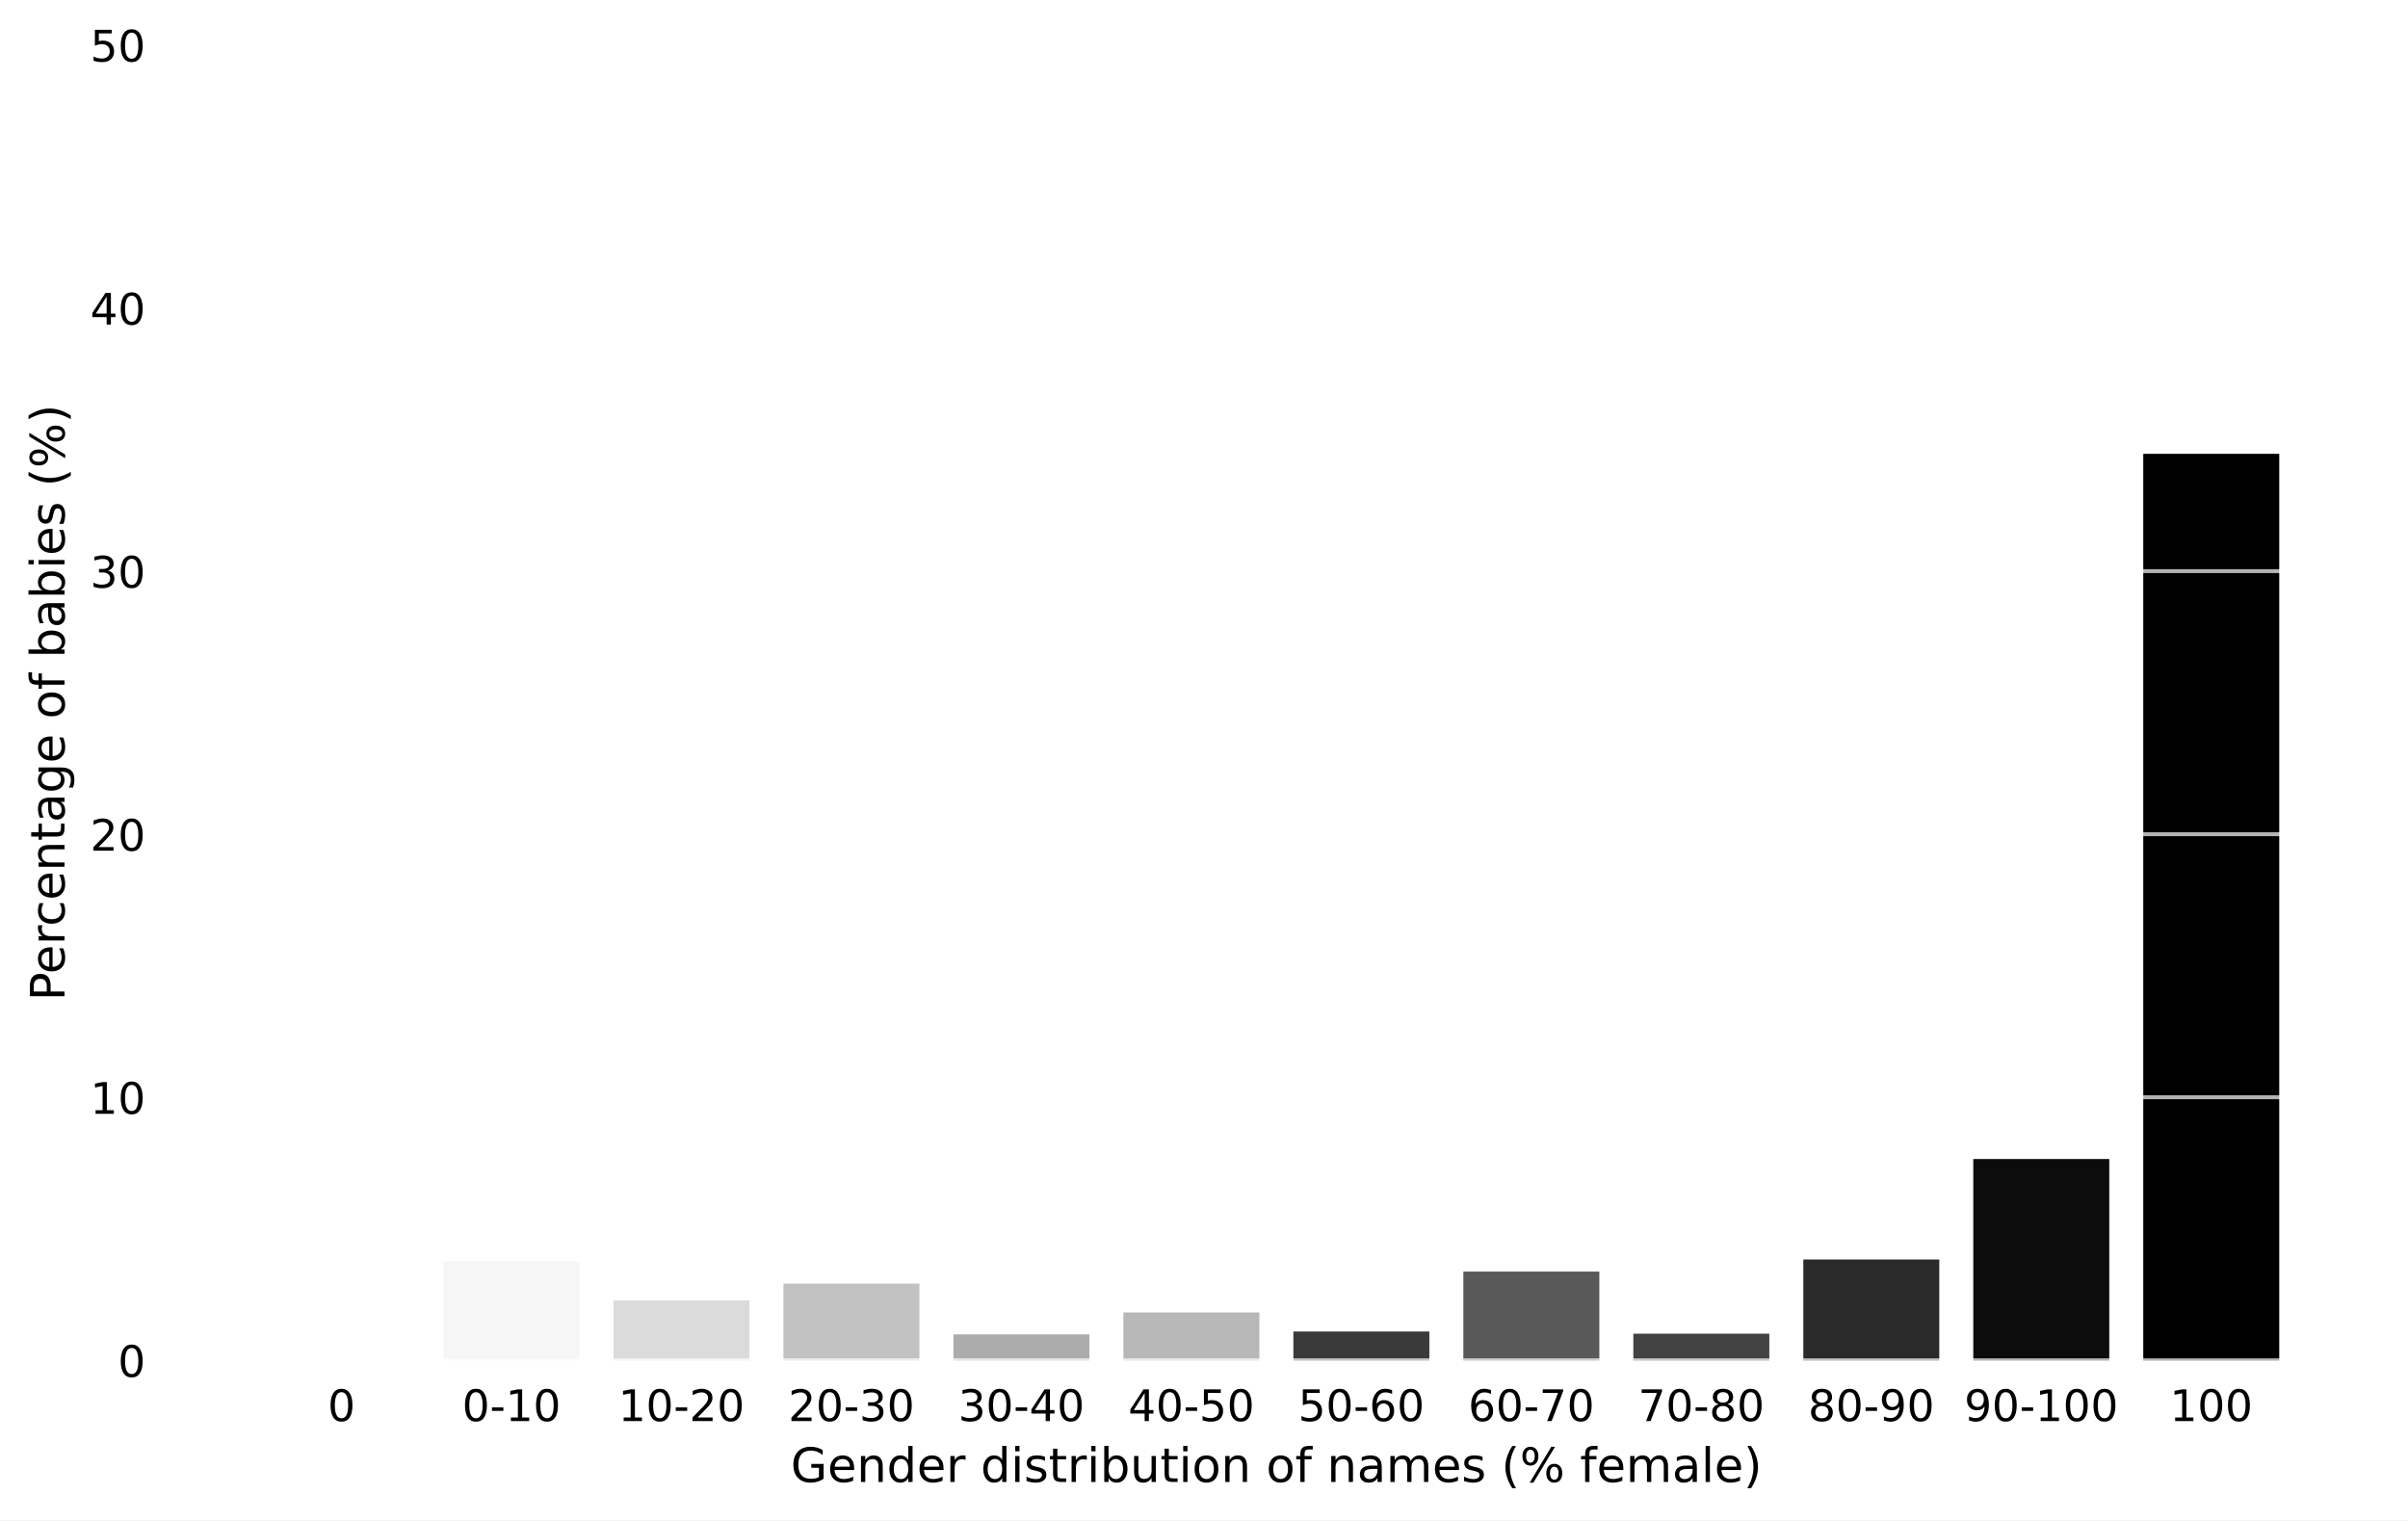
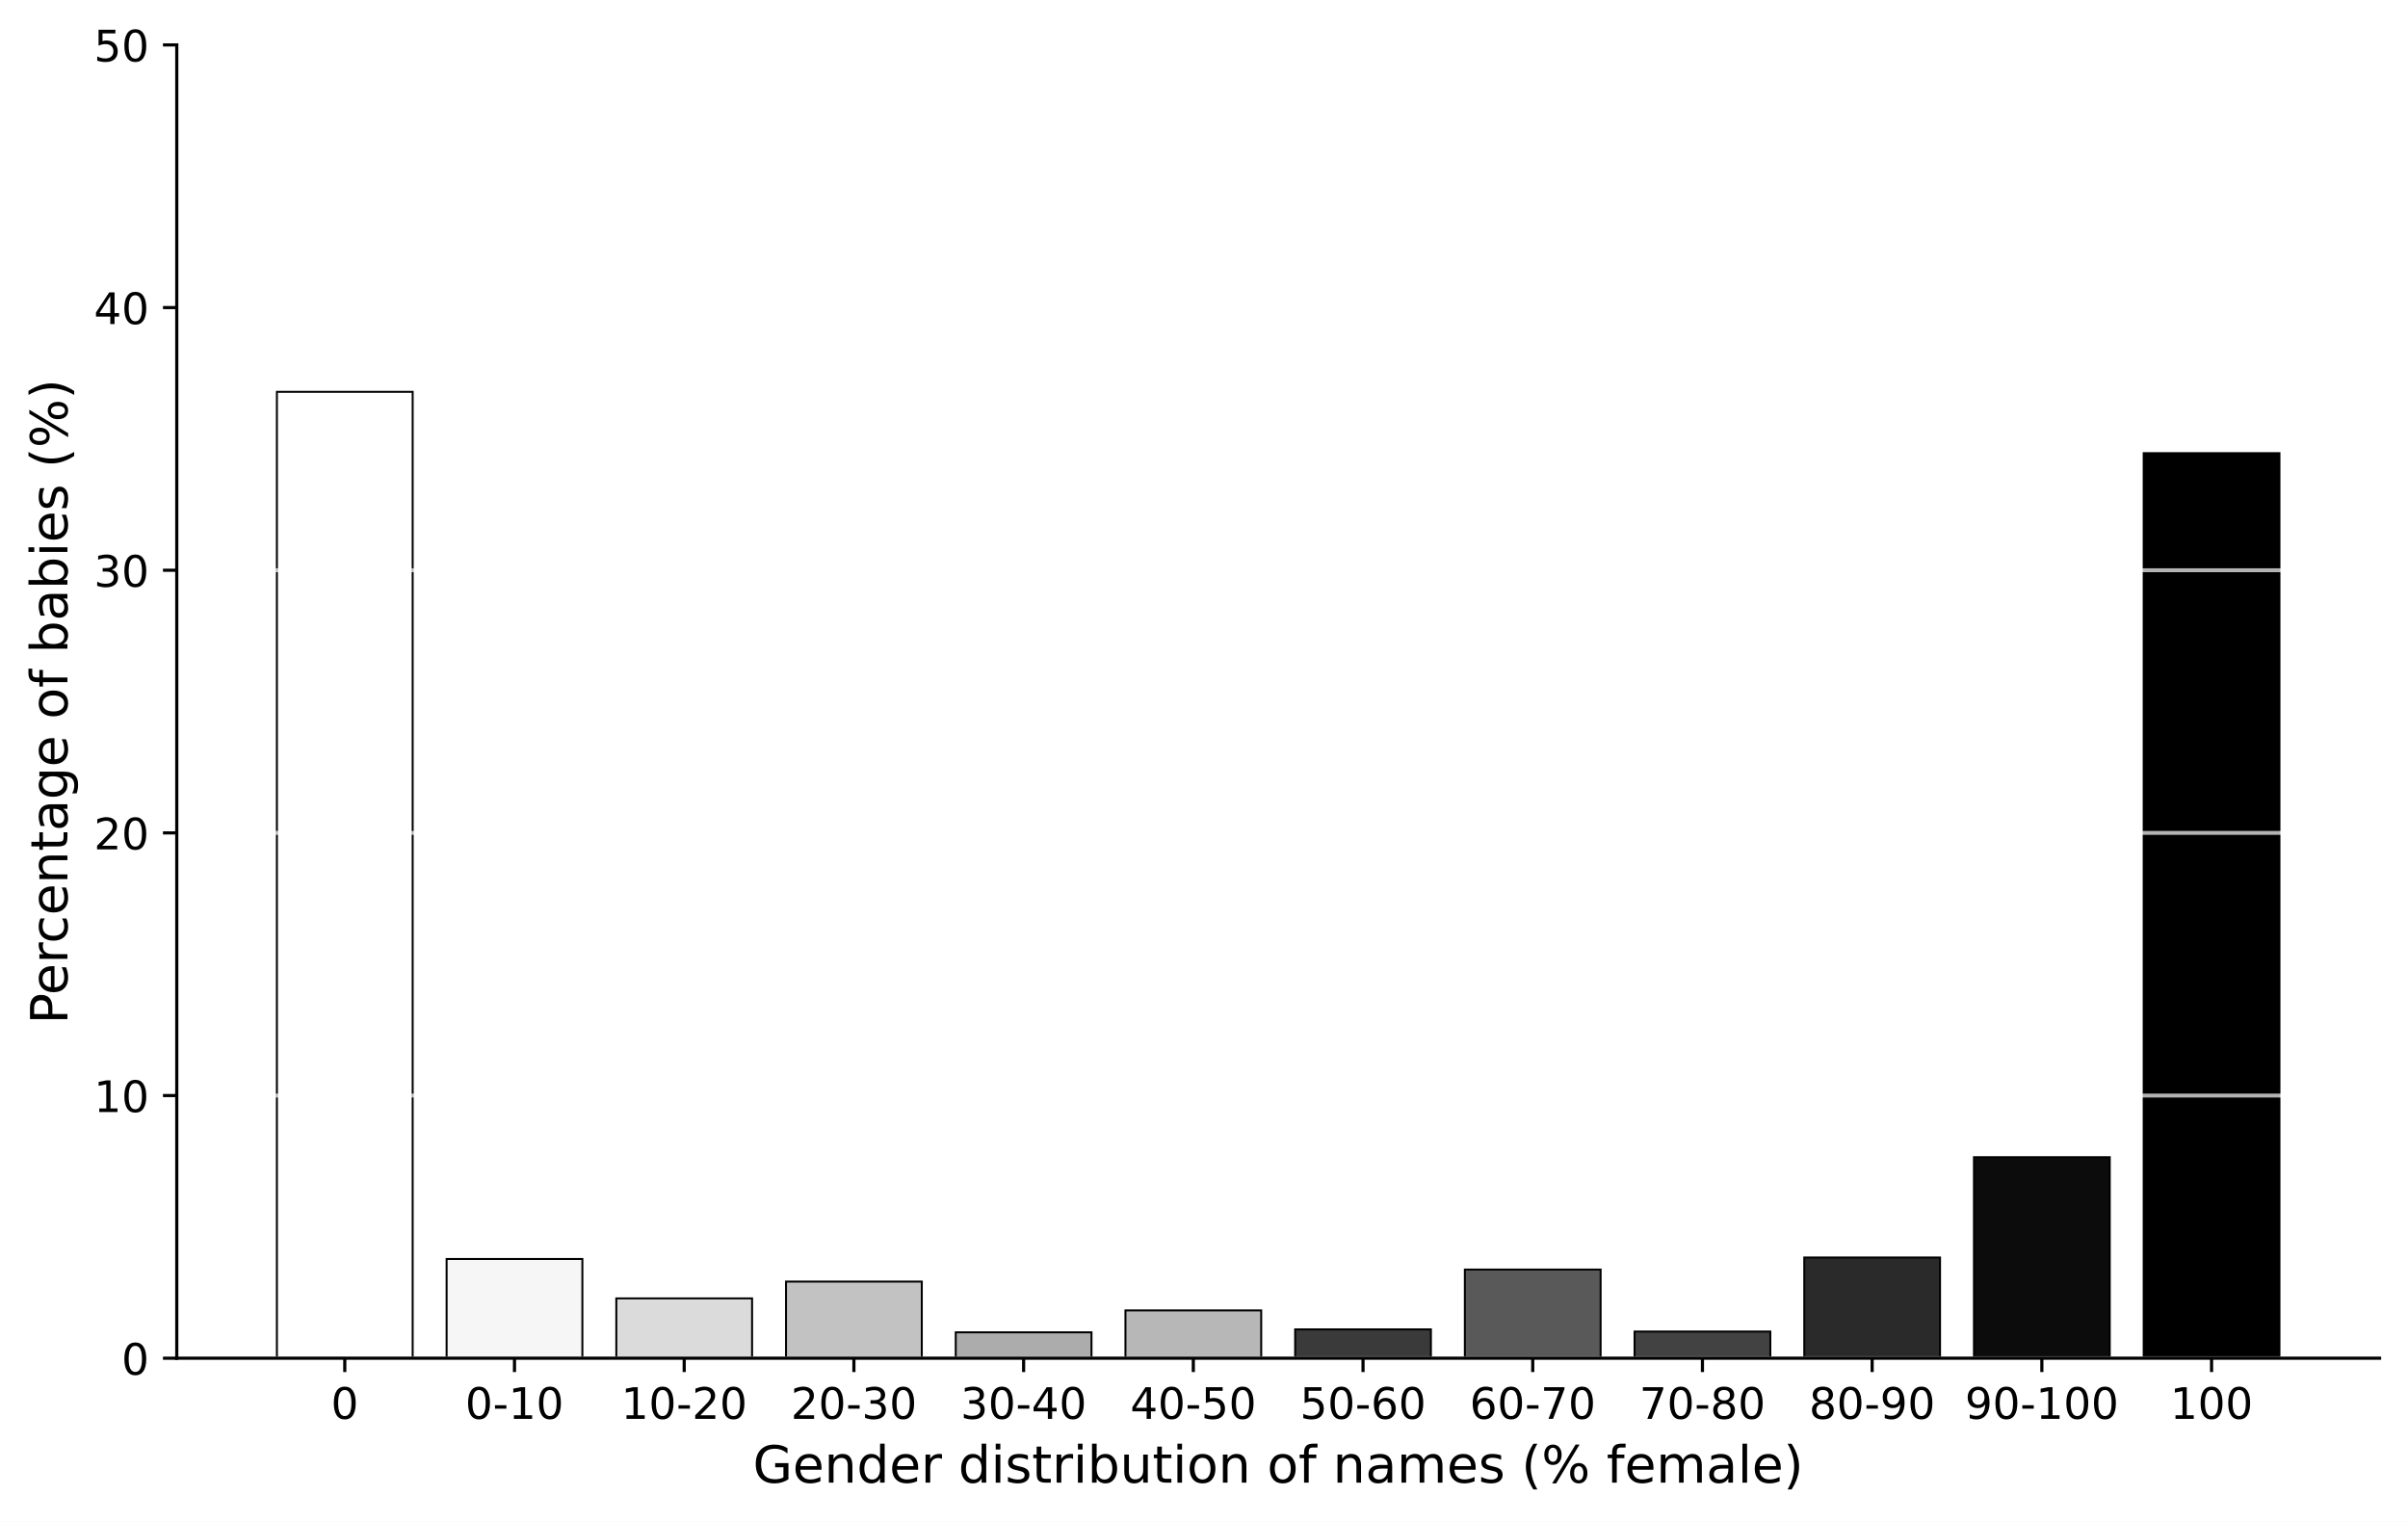
- <svg xmlns="http://www.w3.org/2000/svg" xmlns:xlink="http://www.w3.org/1999/xlink" width="609.011pt" height="384.479pt" viewBox="0 0 609.011 384.479" version="1.1">
+ <svg xmlns="http://www.w3.org/2000/svg" xmlns:xlink="http://www.w3.org/1999/xlink" width="609.979pt" height="385.447pt" viewBox="0 0 609.979 385.447" version="1.1">
  <defs>
    <style type="text/css">*{stroke-linejoin: round; stroke-linecap: butt}</style>
  </defs>
  <g id="figure_1">
    <g id="patch_1">
-       <path d="M 0 384.479  L 609.011 384.479  L 609.011 0  L 0 0  z " style="fill: #ffffff" />
+       <path d="M 0 385.447  L 609.979 385.447  L 609.979 0  L 0 0  z " style="fill: #ffffff" />
    </g>
    <g id="axes_1">
      <g id="patch_2">
-         <path d="M 43.811 344.019  L 601.811 344.019  L 601.811 11.379  L 43.811 11.379  z " style="fill: #ffffff" />
+         <path d="M 44.779 344.019  L 602.779 344.019  L 602.779 11.379  L 44.779 11.379  z " style="fill: #ffffff" />
      </g>
      <g id="patch_3">
-         <path d="M 69.175 344.019  L 103.566 344.019  L 103.566 99.252  L 69.175 99.252  z " clip-path="url(#p5b1a8f70c9)" style="fill: #ffffff" />
+         <path d="M 70.143 344.019  L 104.534 344.019  L 104.534 99.252  L 70.143 99.252  z " clip-path="url(#pfb5f97fbcf)" style="fill: #ffffff; stroke: #000000; stroke-width: 0.5; stroke-linejoin: miter" />
      </g>
      <g id="patch_4">
-         <path d="M 112.164 344.019  L 146.555 344.019  L 146.555 318.886  L 112.164 318.886  z " clip-path="url(#p5b1a8f70c9)" style="fill: #f6f6f6" />
+         <path d="M 113.132 344.019  L 147.523 344.019  L 147.523 318.886  L 113.132 318.886  z " clip-path="url(#pfb5f97fbcf)" style="fill: #f6f6f6; stroke: #000000; stroke-width: 0.5; stroke-linejoin: miter" />
      </g>
      <g id="patch_5">
-         <path d="M 155.153 344.019  L 189.545 344.019  L 189.545 328.866  L 155.153 328.866  z " clip-path="url(#p5b1a8f70c9)" style="fill: #dbdbdb" />
+         <path d="M 156.121 344.019  L 190.512 344.019  L 190.512 328.866  L 156.121 328.866  z " clip-path="url(#pfb5f97fbcf)" style="fill: #dbdbdb; stroke: #000000; stroke-width: 0.5; stroke-linejoin: miter" />
      </g>
      <g id="patch_6">
-         <path d="M 198.143 344.019  L 232.534 344.019  L 232.534 324.615  L 198.143 324.615  z " clip-path="url(#p5b1a8f70c9)" style="fill: #c2c2c2" />
+         <path d="M 199.11 344.019  L 233.502 344.019  L 233.502 324.615  L 199.11 324.615  z " clip-path="url(#pfb5f97fbcf)" style="fill: #c2c2c2; stroke: #000000; stroke-width: 0.5; stroke-linejoin: miter" />
      </g>
      <g id="patch_7">
-         <path d="M 241.132 344.019  L 275.523 344.019  L 275.523 337.459  L 241.132 337.459  z " clip-path="url(#p5b1a8f70c9)" style="fill: #acacac" />
+         <path d="M 242.1 344.019  L 276.491 344.019  L 276.491 337.459  L 242.1 337.459  z " clip-path="url(#pfb5f97fbcf)" style="fill: #acacac; stroke: #000000; stroke-width: 0.5; stroke-linejoin: miter" />
      </g>
      <g id="patch_8">
-         <path d="M 284.121 344.019  L 318.512 344.019  L 318.512 331.915  L 284.121 331.915  z " clip-path="url(#p5b1a8f70c9)" style="fill: #b7b7b7" />
+         <path d="M 285.089 344.019  L 319.48 344.019  L 319.48 331.915  L 285.089 331.915  z " clip-path="url(#pfb5f97fbcf)" style="fill: #b7b7b7; stroke: #000000; stroke-width: 0.5; stroke-linejoin: miter" />
      </g>
      <g id="patch_9">
-         <path d="M 327.11 344.019  L 361.502 344.019  L 361.502 336.72  L 327.11 336.72  z " clip-path="url(#p5b1a8f70c9)" style="fill: #3a3a3a" />
+         <path d="M 328.078 344.019  L 362.469 344.019  L 362.469 336.72  L 328.078 336.72  z " clip-path="url(#pfb5f97fbcf)" style="fill: #3a3a3a; stroke: #000000; stroke-width: 0.5; stroke-linejoin: miter" />
      </g>
      <g id="patch_10">
-         <path d="M 370.099 344.019  L 404.491 344.019  L 404.491 321.566  L 370.099 321.566  z " clip-path="url(#p5b1a8f70c9)" style="fill: #595959" />
+         <path d="M 371.067 344.019  L 405.459 344.019  L 405.459 321.566  L 371.067 321.566  z " clip-path="url(#pfb5f97fbcf)" style="fill: #595959; stroke: #000000; stroke-width: 0.5; stroke-linejoin: miter" />
      </g>
      <g id="patch_11">
-         <path d="M 413.089 344.019  L 447.48 344.019  L 447.48 337.274  L 413.089 337.274  z " clip-path="url(#p5b1a8f70c9)" style="fill: #424242" />
+         <path d="M 414.056 344.019  L 448.448 344.019  L 448.448 337.274  L 414.056 337.274  z " clip-path="url(#pfb5f97fbcf)" style="fill: #424242; stroke: #000000; stroke-width: 0.5; stroke-linejoin: miter" />
      </g>
      <g id="patch_12">
-         <path d="M 456.078 344.019  L 490.469 344.019  L 490.469 318.517  L 456.078 318.517  z " clip-path="url(#p5b1a8f70c9)" style="fill: #2a2a2a" />
+         <path d="M 457.046 344.019  L 491.437 344.019  L 491.437 318.517  L 457.046 318.517  z " clip-path="url(#pfb5f97fbcf)" style="fill: #2a2a2a; stroke: #000000; stroke-width: 0.5; stroke-linejoin: miter" />
      </g>
      <g id="patch_13">
-         <path d="M 499.067 344.019  L 533.458 344.019  L 533.458 293.107  L 499.067 293.107  z " clip-path="url(#p5b1a8f70c9)" style="fill: #0c0c0c" />
+         <path d="M 500.035 344.019  L 534.426 344.019  L 534.426 293.107  L 500.035 293.107  z " clip-path="url(#pfb5f97fbcf)" style="fill: #0c0c0c; stroke: #000000; stroke-width: 0.5; stroke-linejoin: miter" />
      </g>
      <g id="patch_14">
-         <path d="M 542.056 344.019  L 576.448 344.019  L 576.448 114.775  L 542.056 114.775  z " clip-path="url(#p5b1a8f70c9)" />
+         <path d="M 543.024 344.019  L 577.415 344.019  L 577.415 114.775  L 543.024 114.775  z " clip-path="url(#pfb5f97fbcf)" style="stroke: #000000; stroke-width: 0.5; stroke-linejoin: miter" />
      </g>
      <g id="matplotlib.axis_1">
        <g id="xtick_1">
+           <g id="line2d_1">
+             <defs>
+               <path id="m2c021ff168" d="M 0 0  L 0 3.5  " style="stroke: #000000; stroke-width: 0.8" />
+             </defs>
+             <g>
+               <use xlink:href="#m2c021ff168" x="87.338" y="344.019" style="stroke: #000000; stroke-width: 0.8" />
+             </g>
+           </g>
          <g id="text_1">
-             <g transform="translate(82.8712 359.3774) scale(0.11 -0.11)">
+             <g transform="translate(83.83901 359.3774) scale(0.11 -0.11)">
              <defs>
                <path id="DejaVuSans-30" d="M 2034 4250  Q 1547 4250 1301 3770  Q 1056 3291 1056 2328  Q 1056 1369 1301 889  Q 1547 409 2034 409  Q 2525 409 2770 889  Q 3016 1369 3016 2328  Q 3016 3291 2770 3770  Q 2525 4250 2034 4250  z M 2034 4750  Q 2819 4750 3233 4129  Q 3647 3509 3647 2328  Q 3647 1150 3233 529  Q 2819 -91 2034 -91  Q 1250 -91 836 529  Q 422 1150 422 2328  Q 422 3509 836 4129  Q 1250 4750 2034 4750  z " transform="scale(0.015625)" />
              </defs>
              <use xlink:href="#DejaVuSans-30" />
            </g>
          </g>
        </g>
        <g id="xtick_2">
+           <g id="line2d_2">
+             <g>
+               <use xlink:href="#m2c021ff168" x="130.328" y="344.019" style="stroke: #000000; stroke-width: 0.8" />
+             </g>
+           </g>
          <g id="text_2">
-             <g transform="translate(116.8774 359.3774) scale(0.11 -0.11)">
+             <g transform="translate(117.8452 359.3774) scale(0.11 -0.11)">
              <defs>
                <path id="DejaVuSans-2d" d="M 313 2009  L 1997 2009  L 1997 1497  L 313 1497  L 313 2009  z " transform="scale(0.015625)" />
                <path id="DejaVuSans-31" d="M 794 531  L 1825 531  L 1825 4091  L 703 3866  L 703 4441  L 1819 4666  L 2450 4666  L 2450 531  L 3481 531  L 3481 0  L 794 0  L 794 531  z " transform="scale(0.015625)" />
              </defs>
              <use xlink:href="#DejaVuSans-30" />
              <use xlink:href="#DejaVuSans-2d" transform="translate(63.62305 0)" />
              <use xlink:href="#DejaVuSans-31" transform="translate(99.70703 0)" />
              <use xlink:href="#DejaVuSans-30" transform="translate(163.3301 0)" />
            </g>
          </g>
        </g>
        <g id="xtick_3">
+           <g id="line2d_3">
+             <g>
+               <use xlink:href="#m2c021ff168" x="173.317" y="344.019" style="stroke: #000000; stroke-width: 0.8" />
+             </g>
+           </g>
          <g id="text_3">
-             <g transform="translate(156.3672 359.3774) scale(0.11 -0.11)">
+             <g transform="translate(157.335 359.3774) scale(0.11 -0.11)">
              <defs>
                <path id="DejaVuSans-32" d="M 1228 531  L 3431 531  L 3431 0  L 469 0  L 469 531  Q 828 903 1448 1529  Q 2069 2156 2228 2338  Q 2531 2678 2651 2914  Q 2772 3150 2772 3378  Q 2772 3750 2511 3984  Q 2250 4219 1831 4219  Q 1534 4219 1204 4116  Q 875 4013 500 3803  L 500 4441  Q 881 4594 1212 4672  Q 1544 4750 1819 4750  Q 2544 4750 2975 4387  Q 3406 4025 3406 3419  Q 3406 3131 3298 2873  Q 3191 2616 2906 2266  Q 2828 2175 2409 1742  Q 1991 1309 1228 531  z " transform="scale(0.015625)" />
              </defs>
              <use xlink:href="#DejaVuSans-31" />
              <use xlink:href="#DejaVuSans-30" transform="translate(63.62305 0)" />
              <use xlink:href="#DejaVuSans-2d" transform="translate(127.2461 0)" />
              <use xlink:href="#DejaVuSans-32" transform="translate(163.3301 0)" />
              <use xlink:href="#DejaVuSans-30" transform="translate(226.9531 0)" />
            </g>
          </g>
        </g>
        <g id="xtick_4">
+           <g id="line2d_4">
+             <g>
+               <use xlink:href="#m2c021ff168" x="216.306" y="344.019" style="stroke: #000000; stroke-width: 0.8" />
+             </g>
+           </g>
          <g id="text_4">
-             <g transform="translate(199.3564 359.3774) scale(0.11 -0.11)">
+             <g transform="translate(200.3242 359.3774) scale(0.11 -0.11)">
              <defs>
                <path id="DejaVuSans-33" d="M 2597 2516  Q 3050 2419 3304 2112  Q 3559 1806 3559 1356  Q 3559 666 3084 287  Q 2609 -91 1734 -91  Q 1441 -91 1130 -33  Q 819 25 488 141  L 488 750  Q 750 597 1062 519  Q 1375 441 1716 441  Q 2309 441 2620 675  Q 2931 909 2931 1356  Q 2931 1769 2642 2001  Q 2353 2234 1838 2234  L 1294 2234  L 1294 2753  L 1863 2753  Q 2328 2753 2575 2939  Q 2822 3125 2822 3475  Q 2822 3834 2567 4026  Q 2313 4219 1838 4219  Q 1578 4219 1281 4162  Q 984 4106 628 3988  L 628 4550  Q 988 4650 1302 4700  Q 1616 4750 1894 4750  Q 2613 4750 3031 4423  Q 3450 4097 3450 3541  Q 3450 3153 3228 2886  Q 3006 2619 2597 2516  z " transform="scale(0.015625)" />
              </defs>
              <use xlink:href="#DejaVuSans-32" />
              <use xlink:href="#DejaVuSans-30" transform="translate(63.62305 0)" />
              <use xlink:href="#DejaVuSans-2d" transform="translate(127.2461 0)" />
              <use xlink:href="#DejaVuSans-33" transform="translate(163.3301 0)" />
              <use xlink:href="#DejaVuSans-30" transform="translate(226.9531 0)" />
            </g>
          </g>
        </g>
        <g id="xtick_5">
+           <g id="line2d_5">
+             <g>
+               <use xlink:href="#m2c021ff168" x="259.295" y="344.019" style="stroke: #000000; stroke-width: 0.8" />
+             </g>
+           </g>
          <g id="text_5">
-             <g transform="translate(242.3456 359.3774) scale(0.11 -0.11)">
+             <g transform="translate(243.3134 359.3774) scale(0.11 -0.11)">
              <defs>
                <path id="DejaVuSans-34" d="M 2419 4116  L 825 1625  L 2419 1625  L 2419 4116  z M 2253 4666  L 3047 4666  L 3047 1625  L 3713 1625  L 3713 1100  L 3047 1100  L 3047 0  L 2419 0  L 2419 1100  L 313 1100  L 313 1709  L 2253 4666  z " transform="scale(0.015625)" />
              </defs>
              <use xlink:href="#DejaVuSans-33" />
              <use xlink:href="#DejaVuSans-30" transform="translate(63.62305 0)" />
              <use xlink:href="#DejaVuSans-2d" transform="translate(127.2461 0)" />
              <use xlink:href="#DejaVuSans-34" transform="translate(163.3301 0)" />
              <use xlink:href="#DejaVuSans-30" transform="translate(226.9531 0)" />
            </g>
          </g>
        </g>
        <g id="xtick_6">
+           <g id="line2d_6">
+             <g>
+               <use xlink:href="#m2c021ff168" x="302.284" y="344.019" style="stroke: #000000; stroke-width: 0.8" />
+             </g>
+           </g>
          <g id="text_6">
-             <g transform="translate(285.3348 359.3774) scale(0.11 -0.11)">
+             <g transform="translate(286.3027 359.3774) scale(0.11 -0.11)">
              <defs>
                <path id="DejaVuSans-35" d="M 691 4666  L 3169 4666  L 3169 4134  L 1269 4134  L 1269 2991  Q 1406 3038 1543 3061  Q 1681 3084 1819 3084  Q 2600 3084 3056 2656  Q 3513 2228 3513 1497  Q 3513 744 3044 326  Q 2575 -91 1722 -91  Q 1428 -91 1123 -41  Q 819 9 494 109  L 494 744  Q 775 591 1075 516  Q 1375 441 1709 441  Q 2250 441 2565 725  Q 2881 1009 2881 1497  Q 2881 1984 2565 2268  Q 2250 2553 1709 2553  Q 1456 2553 1204 2497  Q 953 2441 691 2322  L 691 4666  z " transform="scale(0.015625)" />
              </defs>
              <use xlink:href="#DejaVuSans-34" />
              <use xlink:href="#DejaVuSans-30" transform="translate(63.62305 0)" />
              <use xlink:href="#DejaVuSans-2d" transform="translate(127.2461 0)" />
              <use xlink:href="#DejaVuSans-35" transform="translate(163.3301 0)" />
              <use xlink:href="#DejaVuSans-30" transform="translate(226.9531 0)" />
            </g>
          </g>
        </g>
        <g id="xtick_7">
+           <g id="line2d_7">
+             <g>
+               <use xlink:href="#m2c021ff168" x="345.274" y="344.019" style="stroke: #000000; stroke-width: 0.8" />
+             </g>
+           </g>
          <g id="text_7">
-             <g transform="translate(328.3241 359.3774) scale(0.11 -0.11)">
+             <g transform="translate(329.2919 359.3774) scale(0.11 -0.11)">
              <defs>
                <path id="DejaVuSans-36" d="M 2113 2584  Q 1688 2584 1439 2293  Q 1191 2003 1191 1497  Q 1191 994 1439 701  Q 1688 409 2113 409  Q 2538 409 2786 701  Q 3034 994 3034 1497  Q 3034 2003 2786 2293  Q 2538 2584 2113 2584  z M 3366 4563  L 3366 3988  Q 3128 4100 2886 4159  Q 2644 4219 2406 4219  Q 1781 4219 1451 3797  Q 1122 3375 1075 2522  Q 1259 2794 1537 2939  Q 1816 3084 2150 3084  Q 2853 3084 3261 2657  Q 3669 2231 3669 1497  Q 3669 778 3244 343  Q 2819 -91 2113 -91  Q 1303 -91 875 529  Q 447 1150 447 2328  Q 447 3434 972 4092  Q 1497 4750 2381 4750  Q 2619 4750 2861 4703  Q 3103 4656 3366 4563  z " transform="scale(0.015625)" />
              </defs>
              <use xlink:href="#DejaVuSans-35" />
              <use xlink:href="#DejaVuSans-30" transform="translate(63.62305 0)" />
              <use xlink:href="#DejaVuSans-2d" transform="translate(127.2461 0)" />
              <use xlink:href="#DejaVuSans-36" transform="translate(163.3301 0)" />
              <use xlink:href="#DejaVuSans-30" transform="translate(226.9531 0)" />
            </g>
          </g>
        </g>
        <g id="xtick_8">
+           <g id="line2d_8">
+             <g>
+               <use xlink:href="#m2c021ff168" x="388.263" y="344.019" style="stroke: #000000; stroke-width: 0.8" />
+             </g>
+           </g>
          <g id="text_8">
-             <g transform="translate(371.3133 359.3774) scale(0.11 -0.11)">
+             <g transform="translate(372.2811 359.3774) scale(0.11 -0.11)">
              <defs>
                <path id="DejaVuSans-37" d="M 525 4666  L 3525 4666  L 3525 4397  L 1831 0  L 1172 0  L 2766 4134  L 525 4134  L 525 4666  z " transform="scale(0.015625)" />
              </defs>
              <use xlink:href="#DejaVuSans-36" />
              <use xlink:href="#DejaVuSans-30" transform="translate(63.62305 0)" />
              <use xlink:href="#DejaVuSans-2d" transform="translate(127.2461 0)" />
              <use xlink:href="#DejaVuSans-37" transform="translate(163.3301 0)" />
              <use xlink:href="#DejaVuSans-30" transform="translate(226.9531 0)" />
            </g>
          </g>
        </g>
        <g id="xtick_9">
+           <g id="line2d_9">
+             <g>
+               <use xlink:href="#m2c021ff168" x="431.252" y="344.019" style="stroke: #000000; stroke-width: 0.8" />
+             </g>
+           </g>
          <g id="text_9">
-             <g transform="translate(414.3025 359.3774) scale(0.11 -0.11)">
+             <g transform="translate(415.2703 359.3774) scale(0.11 -0.11)">
              <defs>
                <path id="DejaVuSans-38" d="M 2034 2216  Q 1584 2216 1326 1975  Q 1069 1734 1069 1313  Q 1069 891 1326 650  Q 1584 409 2034 409  Q 2484 409 2743 651  Q 3003 894 3003 1313  Q 3003 1734 2745 1975  Q 2488 2216 2034 2216  z M 1403 2484  Q 997 2584 770 2862  Q 544 3141 544 3541  Q 544 4100 942 4425  Q 1341 4750 2034 4750  Q 2731 4750 3128 4425  Q 3525 4100 3525 3541  Q 3525 3141 3298 2862  Q 3072 2584 2669 2484  Q 3125 2378 3379 2068  Q 3634 1759 3634 1313  Q 3634 634 3220 271  Q 2806 -91 2034 -91  Q 1263 -91 848 271  Q 434 634 434 1313  Q 434 1759 690 2068  Q 947 2378 1403 2484  z M 1172 3481  Q 1172 3119 1398 2916  Q 1625 2713 2034 2713  Q 2441 2713 2670 2916  Q 2900 3119 2900 3481  Q 2900 3844 2670 4047  Q 2441 4250 2034 4250  Q 1625 4250 1398 4047  Q 1172 3844 1172 3481  z " transform="scale(0.015625)" />
              </defs>
              <use xlink:href="#DejaVuSans-37" />
              <use xlink:href="#DejaVuSans-30" transform="translate(63.62305 0)" />
              <use xlink:href="#DejaVuSans-2d" transform="translate(127.2461 0)" />
              <use xlink:href="#DejaVuSans-38" transform="translate(163.3301 0)" />
              <use xlink:href="#DejaVuSans-30" transform="translate(226.9531 0)" />
            </g>
          </g>
        </g>
        <g id="xtick_10">
+           <g id="line2d_10">
+             <g>
+               <use xlink:href="#m2c021ff168" x="474.241" y="344.019" style="stroke: #000000; stroke-width: 0.8" />
+             </g>
+           </g>
          <g id="text_10">
-             <g transform="translate(457.2917 359.3774) scale(0.11 -0.11)">
+             <g transform="translate(458.2595 359.3774) scale(0.11 -0.11)">
              <defs>
                <path id="DejaVuSans-39" d="M 703 97  L 703 672  Q 941 559 1184 500  Q 1428 441 1663 441  Q 2288 441 2617 861  Q 2947 1281 2994 2138  Q 2813 1869 2534 1725  Q 2256 1581 1919 1581  Q 1219 1581 811 2004  Q 403 2428 403 3163  Q 403 3881 828 4315  Q 1253 4750 1959 4750  Q 2769 4750 3195 4129  Q 3622 3509 3622 2328  Q 3622 1225 3098 567  Q 2575 -91 1691 -91  Q 1453 -91 1209 -44  Q 966 3 703 97  z M 1959 2075  Q 2384 2075 2632 2365  Q 2881 2656 2881 3163  Q 2881 3666 2632 3958  Q 2384 4250 1959 4250  Q 1534 4250 1286 3958  Q 1038 3666 1038 3163  Q 1038 2656 1286 2365  Q 1534 2075 1959 2075  z " transform="scale(0.015625)" />
              </defs>
              <use xlink:href="#DejaVuSans-38" />
              <use xlink:href="#DejaVuSans-30" transform="translate(63.62305 0)" />
              <use xlink:href="#DejaVuSans-2d" transform="translate(127.2461 0)" />
              <use xlink:href="#DejaVuSans-39" transform="translate(163.3301 0)" />
              <use xlink:href="#DejaVuSans-30" transform="translate(226.9531 0)" />
            </g>
          </g>
        </g>
        <g id="xtick_11">
+           <g id="line2d_11">
+             <g>
+               <use xlink:href="#m2c021ff168" x="517.231" y="344.019" style="stroke: #000000; stroke-width: 0.8" />
+             </g>
+           </g>
          <g id="text_11">
-             <g transform="translate(496.7815 359.3774) scale(0.11 -0.11)">
+             <g transform="translate(497.7494 359.3774) scale(0.11 -0.11)">
              <use xlink:href="#DejaVuSans-39" />
              <use xlink:href="#DejaVuSans-30" transform="translate(63.62305 0)" />
              <use xlink:href="#DejaVuSans-2d" transform="translate(127.2461 0)" />
              <use xlink:href="#DejaVuSans-31" transform="translate(163.3301 0)" />
              <use xlink:href="#DejaVuSans-30" transform="translate(226.9531 0)" />
              <use xlink:href="#DejaVuSans-30" transform="translate(290.5762 0)" />
            </g>
          </g>
        </g>
        <g id="xtick_12">
+           <g id="line2d_12">
+             <g>
+               <use xlink:href="#m2c021ff168" x="560.22" y="344.019" style="stroke: #000000; stroke-width: 0.8" />
+             </g>
+           </g>
          <g id="text_12">
-             <g transform="translate(548.7538 359.3774) scale(0.11 -0.11)">
+             <g transform="translate(549.7216 359.3774) scale(0.11 -0.11)">
              <use xlink:href="#DejaVuSans-31" />
              <use xlink:href="#DejaVuSans-30" transform="translate(63.62305 0)" />
              <use xlink:href="#DejaVuSans-30" transform="translate(127.2461 0)" />
            </g>
          </g>
        </g>
        <g id="text_13">
-           <g transform="translate(199.9828 374.7832) scale(0.12 -0.12)">
+           <g transform="translate(190.7149 375.543) scale(0.13 -0.13)">
            <defs>
              <path id="DejaVuSans-47" d="M 3809 666  L 3809 1919  L 2778 1919  L 2778 2438  L 4434 2438  L 4434 434  Q 4069 175 3628 42  Q 3188 -91 2688 -91  Q 1594 -91 976 548  Q 359 1188 359 2328  Q 359 3472 976 4111  Q 1594 4750 2688 4750  Q 3144 4750 3555 4637  Q 3966 4525 4313 4306  L 4313 3634  Q 3963 3931 3569 4081  Q 3175 4231 2741 4231  Q 1884 4231 1454 3753  Q 1025 3275 1025 2328  Q 1025 1384 1454 906  Q 1884 428 2741 428  Q 3075 428 3337 486  Q 3600 544 3809 666  z " transform="scale(0.015625)" />
              <path id="DejaVuSans-65" d="M 3597 1894  L 3597 1613  L 953 1613  Q 991 1019 1311 708  Q 1631 397 2203 397  Q 2534 397 2845 478  Q 3156 559 3463 722  L 3463 178  Q 3153 47 2828 -22  Q 2503 -91 2169 -91  Q 1331 -91 842 396  Q 353 884 353 1716  Q 353 2575 817 3079  Q 1281 3584 2069 3584  Q 2775 3584 3186 3129  Q 3597 2675 3597 1894  z M 3022 2063  Q 3016 2534 2758 2815  Q 2500 3097 2075 3097  Q 1594 3097 1305 2825  Q 1016 2553 972 2059  L 3022 2063  z " transform="scale(0.015625)" />
              <path id="DejaVuSans-6e" d="M 3513 2113  L 3513 0  L 2938 0  L 2938 2094  Q 2938 2591 2744 2837  Q 2550 3084 2163 3084  Q 1697 3084 1428 2787  Q 1159 2491 1159 1978  L 1159 0  L 581 0  L 581 3500  L 1159 3500  L 1159 2956  Q 1366 3272 1645 3428  Q 1925 3584 2291 3584  Q 2894 3584 3203 3211  Q 3513 2838 3513 2113  z " transform="scale(0.015625)" />
              <path id="DejaVuSans-64" d="M 2906 2969  L 2906 4863  L 3481 4863  L 3481 0  L 2906 0  L 2906 525  Q 2725 213 2448 61  Q 2172 -91 1784 -91  Q 1150 -91 751 415  Q 353 922 353 1747  Q 353 2572 751 3078  Q 1150 3584 1784 3584  Q 2172 3584 2448 3432  Q 2725 3281 2906 2969  z M 947 1747  Q 947 1113 1208 752  Q 1469 391 1925 391  Q 2381 391 2643 752  Q 2906 1113 2906 1747  Q 2906 2381 2643 2742  Q 2381 3103 1925 3103  Q 1469 3103 1208 2742  Q 947 2381 947 1747  z " transform="scale(0.015625)" />
              <path id="DejaVuSans-72" d="M 2631 2963  Q 2534 3019 2420 3045  Q 2306 3072 2169 3072  Q 1681 3072 1420 2755  Q 1159 2438 1159 1844  L 1159 0  L 581 0  L 581 3500  L 1159 3500  L 1159 2956  Q 1341 3275 1631 3429  Q 1922 3584 2338 3584  Q 2397 3584 2469 3576  Q 2541 3569 2628 3553  L 2631 2963  z " transform="scale(0.015625)" />
              <path id="DejaVuSans-20" transform="scale(0.015625)" />
              <path id="DejaVuSans-69" d="M 603 3500  L 1178 3500  L 1178 0  L 603 0  L 603 3500  z M 603 4863  L 1178 4863  L 1178 4134  L 603 4134  L 603 4863  z " transform="scale(0.015625)" />
              <path id="DejaVuSans-73" d="M 2834 3397  L 2834 2853  Q 2591 2978 2328 3040  Q 2066 3103 1784 3103  Q 1356 3103 1142 2972  Q 928 2841 928 2578  Q 928 2378 1081 2264  Q 1234 2150 1697 2047  L 1894 2003  Q 2506 1872 2764 1633  Q 3022 1394 3022 966  Q 3022 478 2636 193  Q 2250 -91 1575 -91  Q 1294 -91 989 -36  Q 684 19 347 128  L 347 722  Q 666 556 975 473  Q 1284 391 1588 391  Q 1994 391 2212 530  Q 2431 669 2431 922  Q 2431 1156 2273 1281  Q 2116 1406 1581 1522  L 1381 1569  Q 847 1681 609 1914  Q 372 2147 372 2553  Q 372 3047 722 3315  Q 1072 3584 1716 3584  Q 2034 3584 2315 3537  Q 2597 3491 2834 3397  z " transform="scale(0.015625)" />
              <path id="DejaVuSans-74" d="M 1172 4494  L 1172 3500  L 2356 3500  L 2356 3053  L 1172 3053  L 1172 1153  Q 1172 725 1289 603  Q 1406 481 1766 481  L 2356 481  L 2356 0  L 1766 0  Q 1100 0 847 248  Q 594 497 594 1153  L 594 3053  L 172 3053  L 172 3500  L 594 3500  L 594 4494  L 1172 4494  z " transform="scale(0.015625)" />
              <path id="DejaVuSans-62" d="M 3116 1747  Q 3116 2381 2855 2742  Q 2594 3103 2138 3103  Q 1681 3103 1420 2742  Q 1159 2381 1159 1747  Q 1159 1113 1420 752  Q 1681 391 2138 391  Q 2594 391 2855 752  Q 3116 1113 3116 1747  z M 1159 2969  Q 1341 3281 1617 3432  Q 1894 3584 2278 3584  Q 2916 3584 3314 3078  Q 3713 2572 3713 1747  Q 3713 922 3314 415  Q 2916 -91 2278 -91  Q 1894 -91 1617 61  Q 1341 213 1159 525  L 1159 0  L 581 0  L 581 4863  L 1159 4863  L 1159 2969  z " transform="scale(0.015625)" />
              <path id="DejaVuSans-75" d="M 544 1381  L 544 3500  L 1119 3500  L 1119 1403  Q 1119 906 1312 657  Q 1506 409 1894 409  Q 2359 409 2629 706  Q 2900 1003 2900 1516  L 2900 3500  L 3475 3500  L 3475 0  L 2900 0  L 2900 538  Q 2691 219 2414 64  Q 2138 -91 1772 -91  Q 1169 -91 856 284  Q 544 659 544 1381  z M 1991 3584  L 1991 3584  z " transform="scale(0.015625)" />
              <path id="DejaVuSans-6f" d="M 1959 3097  Q 1497 3097 1228 2736  Q 959 2375 959 1747  Q 959 1119 1226 758  Q 1494 397 1959 397  Q 2419 397 2687 759  Q 2956 1122 2956 1747  Q 2956 2369 2687 2733  Q 2419 3097 1959 3097  z M 1959 3584  Q 2709 3584 3137 3096  Q 3566 2609 3566 1747  Q 3566 888 3137 398  Q 2709 -91 1959 -91  Q 1206 -91 779 398  Q 353 888 353 1747  Q 353 2609 779 3096  Q 1206 3584 1959 3584  z " transform="scale(0.015625)" />
              <path id="DejaVuSans-66" d="M 2375 4863  L 2375 4384  L 1825 4384  Q 1516 4384 1395 4259  Q 1275 4134 1275 3809  L 1275 3500  L 2222 3500  L 2222 3053  L 1275 3053  L 1275 0  L 697 0  L 697 3053  L 147 3053  L 147 3500  L 697 3500  L 697 3744  Q 697 4328 969 4595  Q 1241 4863 1831 4863  L 2375 4863  z " transform="scale(0.015625)" />
              <path id="DejaVuSans-61" d="M 2194 1759  Q 1497 1759 1228 1600  Q 959 1441 959 1056  Q 959 750 1161 570  Q 1363 391 1709 391  Q 2188 391 2477 730  Q 2766 1069 2766 1631  L 2766 1759  L 2194 1759  z M 3341 1997  L 3341 0  L 2766 0  L 2766 531  Q 2569 213 2275 61  Q 1981 -91 1556 -91  Q 1019 -91 701 211  Q 384 513 384 1019  Q 384 1609 779 1909  Q 1175 2209 1959 2209  L 2766 2209  L 2766 2266  Q 2766 2663 2505 2880  Q 2244 3097 1772 3097  Q 1472 3097 1187 3025  Q 903 2953 641 2809  L 641 3341  Q 956 3463 1253 3523  Q 1550 3584 1831 3584  Q 2591 3584 2966 3190  Q 3341 2797 3341 1997  z " transform="scale(0.015625)" />
              <path id="DejaVuSans-6d" d="M 3328 2828  Q 3544 3216 3844 3400  Q 4144 3584 4550 3584  Q 5097 3584 5394 3201  Q 5691 2819 5691 2113  L 5691 0  L 5113 0  L 5113 2094  Q 5113 2597 4934 2840  Q 4756 3084 4391 3084  Q 3944 3084 3684 2787  Q 3425 2491 3425 1978  L 3425 0  L 2847 0  L 2847 2094  Q 2847 2600 2669 2842  Q 2491 3084 2119 3084  Q 1678 3084 1418 2786  Q 1159 2488 1159 1978  L 1159 0  L 581 0  L 581 3500  L 1159 3500  L 1159 2956  Q 1356 3278 1631 3431  Q 1906 3584 2284 3584  Q 2666 3584 2933 3390  Q 3200 3197 3328 2828  z " transform="scale(0.015625)" />
              <path id="DejaVuSans-28" d="M 1984 4856  Q 1566 4138 1362 3434  Q 1159 2731 1159 2009  Q 1159 1288 1364 580  Q 1569 -128 1984 -844  L 1484 -844  Q 1016 -109 783 600  Q 550 1309 550 2009  Q 550 2706 781 3412  Q 1013 4119 1484 4856  L 1984 4856  z " transform="scale(0.015625)" />
              <path id="DejaVuSans-25" d="M 4653 2053  Q 4381 2053 4226 1822  Q 4072 1591 4072 1178  Q 4072 772 4226 539  Q 4381 306 4653 306  Q 4919 306 5073 539  Q 5228 772 5228 1178  Q 5228 1588 5073 1820  Q 4919 2053 4653 2053  z M 4653 2450  Q 5147 2450 5437 2106  Q 5728 1763 5728 1178  Q 5728 594 5436 251  Q 5144 -91 4653 -91  Q 4153 -91 3862 251  Q 3572 594 3572 1178  Q 3572 1766 3864 2108  Q 4156 2450 4653 2450  z M 1428 4353  Q 1159 4353 1004 4120  Q 850 3888 850 3481  Q 850 3069 1003 2837  Q 1156 2606 1428 2606  Q 1700 2606 1854 2837  Q 2009 3069 2009 3481  Q 2009 3884 1853 4118  Q 1697 4353 1428 4353  z M 4250 4750  L 4750 4750  L 1831 -91  L 1331 -91  L 4250 4750  z M 1428 4750  Q 1922 4750 2215 4408  Q 2509 4066 2509 3481  Q 2509 2891 2217 2550  Q 1925 2209 1428 2209  Q 931 2209 642 2551  Q 353 2894 353 3481  Q 353 4063 643 4406  Q 934 4750 1428 4750  z " transform="scale(0.015625)" />
              <path id="DejaVuSans-6c" d="M 603 4863  L 1178 4863  L 1178 0  L 603 0  L 603 4863  z " transform="scale(0.015625)" />
              <path id="DejaVuSans-29" d="M 513 4856  L 1013 4856  Q 1481 4119 1714 3412  Q 1947 2706 1947 2009  Q 1947 1309 1714 600  Q 1481 -109 1013 -844  L 513 -844  Q 928 -128 1133 580  Q 1338 1288 1338 2009  Q 1338 2731 1133 3434  Q 928 4138 513 4856  z " transform="scale(0.015625)" />
            </defs>
            <use xlink:href="#DejaVuSans-47" />
            <use xlink:href="#DejaVuSans-65" transform="translate(77.49023 0)" />
            <use xlink:href="#DejaVuSans-6e" transform="translate(139.0137 0)" />
            <use xlink:href="#DejaVuSans-64" transform="translate(202.3926 0)" />
            <use xlink:href="#DejaVuSans-65" transform="translate(265.8691 0)" />
            <use xlink:href="#DejaVuSans-72" transform="translate(327.3926 0)" />
            <use xlink:href="#DejaVuSans-20" transform="translate(368.5059 0)" />
            <use xlink:href="#DejaVuSans-64" transform="translate(400.293 0)" />
            <use xlink:href="#DejaVuSans-69" transform="translate(463.7695 0)" />
            <use xlink:href="#DejaVuSans-73" transform="translate(491.5527 0)" />
            <use xlink:href="#DejaVuSans-74" transform="translate(543.6523 0)" />
            <use xlink:href="#DejaVuSans-72" transform="translate(582.8613 0)" />
            <use xlink:href="#DejaVuSans-69" transform="translate(623.9746 0)" />
            <use xlink:href="#DejaVuSans-62" transform="translate(651.7578 0)" />
            <use xlink:href="#DejaVuSans-75" transform="translate(715.2344 0)" />
            <use xlink:href="#DejaVuSans-74" transform="translate(778.6133 0)" />
            <use xlink:href="#DejaVuSans-69" transform="translate(817.8223 0)" />
            <use xlink:href="#DejaVuSans-6f" transform="translate(845.6055 0)" />
            <use xlink:href="#DejaVuSans-6e" transform="translate(906.7871 0)" />
            <use xlink:href="#DejaVuSans-20" transform="translate(970.166 0)" />
            <use xlink:href="#DejaVuSans-6f" transform="translate(1001.953 0)" />
            <use xlink:href="#DejaVuSans-66" transform="translate(1063.135 0)" />
            <use xlink:href="#DejaVuSans-20" transform="translate(1098.34 0)" />
            <use xlink:href="#DejaVuSans-6e" transform="translate(1130.127 0)" />
            <use xlink:href="#DejaVuSans-61" transform="translate(1193.506 0)" />
            <use xlink:href="#DejaVuSans-6d" transform="translate(1254.785 0)" />
            <use xlink:href="#DejaVuSans-65" transform="translate(1352.197 0)" />
            <use xlink:href="#DejaVuSans-73" transform="translate(1413.721 0)" />
            <use xlink:href="#DejaVuSans-20" transform="translate(1465.82 0)" />
            <use xlink:href="#DejaVuSans-28" transform="translate(1497.607 0)" />
            <use xlink:href="#DejaVuSans-25" transform="translate(1536.621 0)" />
            <use xlink:href="#DejaVuSans-20" transform="translate(1631.641 0)" />
            <use xlink:href="#DejaVuSans-66" transform="translate(1663.428 0)" />
            <use xlink:href="#DejaVuSans-65" transform="translate(1698.633 0)" />
            <use xlink:href="#DejaVuSans-6d" transform="translate(1760.156 0)" />
            <use xlink:href="#DejaVuSans-61" transform="translate(1857.568 0)" />
            <use xlink:href="#DejaVuSans-6c" transform="translate(1918.848 0)" />
            <use xlink:href="#DejaVuSans-65" transform="translate(1946.631 0)" />
            <use xlink:href="#DejaVuSans-29" transform="translate(2008.154 0)" />
          </g>
        </g>
      </g>
      <g id="matplotlib.axis_2">
        <g id="ytick_1">
-           <g id="line2d_1">
-             <path d="M 43.811 344.019  L 601.811 344.019  " clip-path="url(#p5b1a8f70c9)" style="fill: none; stroke: #ffffff; stroke-opacity: 0.7; stroke-linecap: round" />
+           <g id="line2d_13">
+             <path d="M 44.779 344.019  L 602.779 344.019  " clip-path="url(#pfb5f97fbcf)" style="fill: none; stroke: #ffffff; stroke-opacity: 0.7; stroke-linecap: square" />
+           </g>
+           <g id="line2d_14">
+             <defs>
+               <path id="mb9a55eb4ec" d="M 0 0  L -3.5 0  " style="stroke: #000000; stroke-width: 0.8" />
+             </defs>
+             <g>
+               <use xlink:href="#mb9a55eb4ec" x="44.779" y="344.019" style="stroke: #000000; stroke-width: 0.8" />
+             </g>
          </g>
          <g id="text_14">
-             <g transform="translate(29.8125 348.1983) scale(0.11 -0.11)">
+             <g transform="translate(30.78031 348.1983) scale(0.11 -0.11)">
              <use xlink:href="#DejaVuSans-30" />
            </g>
          </g>
        </g>
        <g id="ytick_2">
-           <g id="line2d_2">
-             <path d="M 43.811 277.491  L 601.811 277.491  " clip-path="url(#p5b1a8f70c9)" style="fill: none; stroke: #ffffff; stroke-opacity: 0.7; stroke-linecap: round" />
+           <g id="line2d_15">
+             <path d="M 44.779 277.491  L 602.779 277.491  " clip-path="url(#pfb5f97fbcf)" style="fill: none; stroke: #ffffff; stroke-opacity: 0.7; stroke-linecap: square" />
+           </g>
+           <g id="line2d_16">
+             <g>
+               <use xlink:href="#mb9a55eb4ec" x="44.779" y="277.491" style="stroke: #000000; stroke-width: 0.8" />
+             </g>
          </g>
          <g id="text_15">
-             <g transform="translate(22.81375 281.6703) scale(0.11 -0.11)">
+             <g transform="translate(23.78156 281.6703) scale(0.11 -0.11)">
              <use xlink:href="#DejaVuSans-31" />
              <use xlink:href="#DejaVuSans-30" transform="translate(63.62305 0)" />
            </g>
          </g>
        </g>
        <g id="ytick_3">
-           <g id="line2d_3">
-             <path d="M 43.811 210.963  L 601.811 210.963  " clip-path="url(#p5b1a8f70c9)" style="fill: none; stroke: #ffffff; stroke-opacity: 0.7; stroke-linecap: round" />
+           <g id="line2d_17">
+             <path d="M 44.779 210.963  L 602.779 210.963  " clip-path="url(#pfb5f97fbcf)" style="fill: none; stroke: #ffffff; stroke-opacity: 0.7; stroke-linecap: square" />
+           </g>
+           <g id="line2d_18">
+             <g>
+               <use xlink:href="#mb9a55eb4ec" x="44.779" y="210.963" style="stroke: #000000; stroke-width: 0.8" />
+             </g>
          </g>
          <g id="text_16">
-             <g transform="translate(22.81375 215.1423) scale(0.11 -0.11)">
+             <g transform="translate(23.78156 215.1423) scale(0.11 -0.11)">
              <use xlink:href="#DejaVuSans-32" />
              <use xlink:href="#DejaVuSans-30" transform="translate(63.62305 0)" />
            </g>
          </g>
        </g>
        <g id="ytick_4">
-           <g id="line2d_4">
-             <path d="M 43.811 144.435  L 601.811 144.435  " clip-path="url(#p5b1a8f70c9)" style="fill: none; stroke: #ffffff; stroke-opacity: 0.7; stroke-linecap: round" />
+           <g id="line2d_19">
+             <path d="M 44.779 144.435  L 602.779 144.435  " clip-path="url(#pfb5f97fbcf)" style="fill: none; stroke: #ffffff; stroke-opacity: 0.7; stroke-linecap: square" />
+           </g>
+           <g id="line2d_20">
+             <g>
+               <use xlink:href="#mb9a55eb4ec" x="44.779" y="144.435" style="stroke: #000000; stroke-width: 0.8" />
+             </g>
          </g>
          <g id="text_17">
-             <g transform="translate(22.81375 148.6143) scale(0.11 -0.11)">
+             <g transform="translate(23.78156 148.6143) scale(0.11 -0.11)">
              <use xlink:href="#DejaVuSans-33" />
              <use xlink:href="#DejaVuSans-30" transform="translate(63.62305 0)" />
            </g>
          </g>
        </g>
        <g id="ytick_5">
-           <g id="line2d_5">
-             <path d="M 43.811 77.907  L 601.811 77.907  " clip-path="url(#p5b1a8f70c9)" style="fill: none; stroke: #ffffff; stroke-opacity: 0.7; stroke-linecap: round" />
+           <g id="line2d_21">
+             <path d="M 44.779 77.907  L 602.779 77.907  " clip-path="url(#pfb5f97fbcf)" style="fill: none; stroke: #ffffff; stroke-opacity: 0.7; stroke-linecap: square" />
+           </g>
+           <g id="line2d_22">
+             <g>
+               <use xlink:href="#mb9a55eb4ec" x="44.779" y="77.907" style="stroke: #000000; stroke-width: 0.8" />
+             </g>
          </g>
          <g id="text_18">
-             <g transform="translate(22.81375 82.08628) scale(0.11 -0.11)">
+             <g transform="translate(23.78156 82.08628) scale(0.11 -0.11)">
              <use xlink:href="#DejaVuSans-34" />
              <use xlink:href="#DejaVuSans-30" transform="translate(63.62305 0)" />
            </g>
          </g>
        </g>
        <g id="ytick_6">
-           <g id="line2d_6">
-             <path d="M 43.811 11.379  L 601.811 11.379  " clip-path="url(#p5b1a8f70c9)" style="fill: none; stroke: #ffffff; stroke-opacity: 0.7; stroke-linecap: round" />
+           <g id="line2d_23">
+             <path d="M 44.779 11.379  L 602.779 11.379  " clip-path="url(#pfb5f97fbcf)" style="fill: none; stroke: #ffffff; stroke-opacity: 0.7; stroke-linecap: square" />
+           </g>
+           <g id="line2d_24">
+             <g>
+               <use xlink:href="#mb9a55eb4ec" x="44.779" y="11.379" style="stroke: #000000; stroke-width: 0.8" />
+             </g>
          </g>
          <g id="text_19">
-             <g transform="translate(22.81375 15.55828) scale(0.11 -0.11)">
+             <g transform="translate(23.78156 15.55828) scale(0.11 -0.11)">
              <use xlink:href="#DejaVuSans-35" />
              <use xlink:href="#DejaVuSans-30" transform="translate(63.62305 0)" />
            </g>
          </g>
        </g>
        <g id="text_20">
-           <g transform="translate(16.31812 253.1126) rotate(-90) scale(0.12 -0.12)">
+           <g transform="translate(17.07797 259.397) rotate(-90) scale(0.13 -0.13)">
            <defs>
              <path id="DejaVuSans-50" d="M 1259 4147  L 1259 2394  L 2053 2394  Q 2494 2394 2734 2622  Q 2975 2850 2975 3272  Q 2975 3691 2734 3919  Q 2494 4147 2053 4147  L 1259 4147  z M 628 4666  L 2053 4666  Q 2838 4666 3239 4311  Q 3641 3956 3641 3272  Q 3641 2581 3239 2228  Q 2838 1875 2053 1875  L 1259 1875  L 1259 0  L 628 0  L 628 4666  z " transform="scale(0.015625)" />
              <path id="DejaVuSans-63" d="M 3122 3366  L 3122 2828  Q 2878 2963 2633 3030  Q 2388 3097 2138 3097  Q 1578 3097 1268 2742  Q 959 2388 959 1747  Q 959 1106 1268 751  Q 1578 397 2138 397  Q 2388 397 2633 464  Q 2878 531 3122 666  L 3122 134  Q 2881 22 2623 -34  Q 2366 -91 2075 -91  Q 1284 -91 818 406  Q 353 903 353 1747  Q 353 2603 823 3093  Q 1294 3584 2113 3584  Q 2378 3584 2631 3529  Q 2884 3475 3122 3366  z " transform="scale(0.015625)" />
              <path id="DejaVuSans-67" d="M 2906 1791  Q 2906 2416 2648 2759  Q 2391 3103 1925 3103  Q 1463 3103 1205 2759  Q 947 2416 947 1791  Q 947 1169 1205 825  Q 1463 481 1925 481  Q 2391 481 2648 825  Q 2906 1169 2906 1791  z M 3481 434  Q 3481 -459 3084 -895  Q 2688 -1331 1869 -1331  Q 1566 -1331 1297 -1286  Q 1028 -1241 775 -1147  L 775 -588  Q 1028 -725 1275 -790  Q 1522 -856 1778 -856  Q 2344 -856 2625 -561  Q 2906 -266 2906 331  L 2906 616  Q 2728 306 2450 153  Q 2172 0 1784 0  Q 1141 0 747 490  Q 353 981 353 1791  Q 353 2603 747 3093  Q 1141 3584 1784 3584  Q 2172 3584 2450 3431  Q 2728 3278 2906 2969  L 2906 3500  L 3481 3500  L 3481 434  z " transform="scale(0.015625)" />
            </defs>
            <use xlink:href="#DejaVuSans-50" />
            <use xlink:href="#DejaVuSans-65" transform="translate(56.67773 0)" />
            <use xlink:href="#DejaVuSans-72" transform="translate(118.2012 0)" />
            <use xlink:href="#DejaVuSans-63" transform="translate(157.0645 0)" />
            <use xlink:href="#DejaVuSans-65" transform="translate(212.0449 0)" />
            <use xlink:href="#DejaVuSans-6e" transform="translate(273.5684 0)" />
            <use xlink:href="#DejaVuSans-74" transform="translate(336.9473 0)" />
            <use xlink:href="#DejaVuSans-61" transform="translate(376.1562 0)" />
            <use xlink:href="#DejaVuSans-67" transform="translate(437.4355 0)" />
            <use xlink:href="#DejaVuSans-65" transform="translate(500.9121 0)" />
            <use xlink:href="#DejaVuSans-20" transform="translate(562.4355 0)" />
            <use xlink:href="#DejaVuSans-6f" transform="translate(594.2227 0)" />
            <use xlink:href="#DejaVuSans-66" transform="translate(655.4043 0)" />
            <use xlink:href="#DejaVuSans-20" transform="translate(690.6094 0)" />
            <use xlink:href="#DejaVuSans-62" transform="translate(722.3965 0)" />
            <use xlink:href="#DejaVuSans-61" transform="translate(785.873 0)" />
            <use xlink:href="#DejaVuSans-62" transform="translate(847.1523 0)" />
            <use xlink:href="#DejaVuSans-69" transform="translate(910.6289 0)" />
            <use xlink:href="#DejaVuSans-65" transform="translate(938.4121 0)" />
            <use xlink:href="#DejaVuSans-73" transform="translate(999.9355 0)" />
            <use xlink:href="#DejaVuSans-20" transform="translate(1052.035 0)" />
            <use xlink:href="#DejaVuSans-28" transform="translate(1083.822 0)" />
            <use xlink:href="#DejaVuSans-25" transform="translate(1122.836 0)" />
            <use xlink:href="#DejaVuSans-29" transform="translate(1217.855 0)" />
          </g>
        </g>
      </g>
+       <g id="patch_15">
+         <path d="M 44.779 344.019  L 44.779 11.379  " style="fill: none; stroke: #000000; stroke-width: 0.8; stroke-linejoin: miter; stroke-linecap: square" />
+       </g>
+       <g id="patch_16">
+         <path d="M 44.779 344.019  L 602.779 344.019  " style="fill: none; stroke: #000000; stroke-width: 0.8; stroke-linejoin: miter; stroke-linecap: square" />
+       </g>
    </g>
  </g>
  <defs>
-     <clipPath id="p5b1a8f70c9">
-       <rect x="43.811" y="11.379" width="558" height="332.64" />
+     <clipPath id="pfb5f97fbcf">
+       <rect x="44.779" y="11.379" width="558" height="332.64" />
    </clipPath>
  </defs>
</svg>
